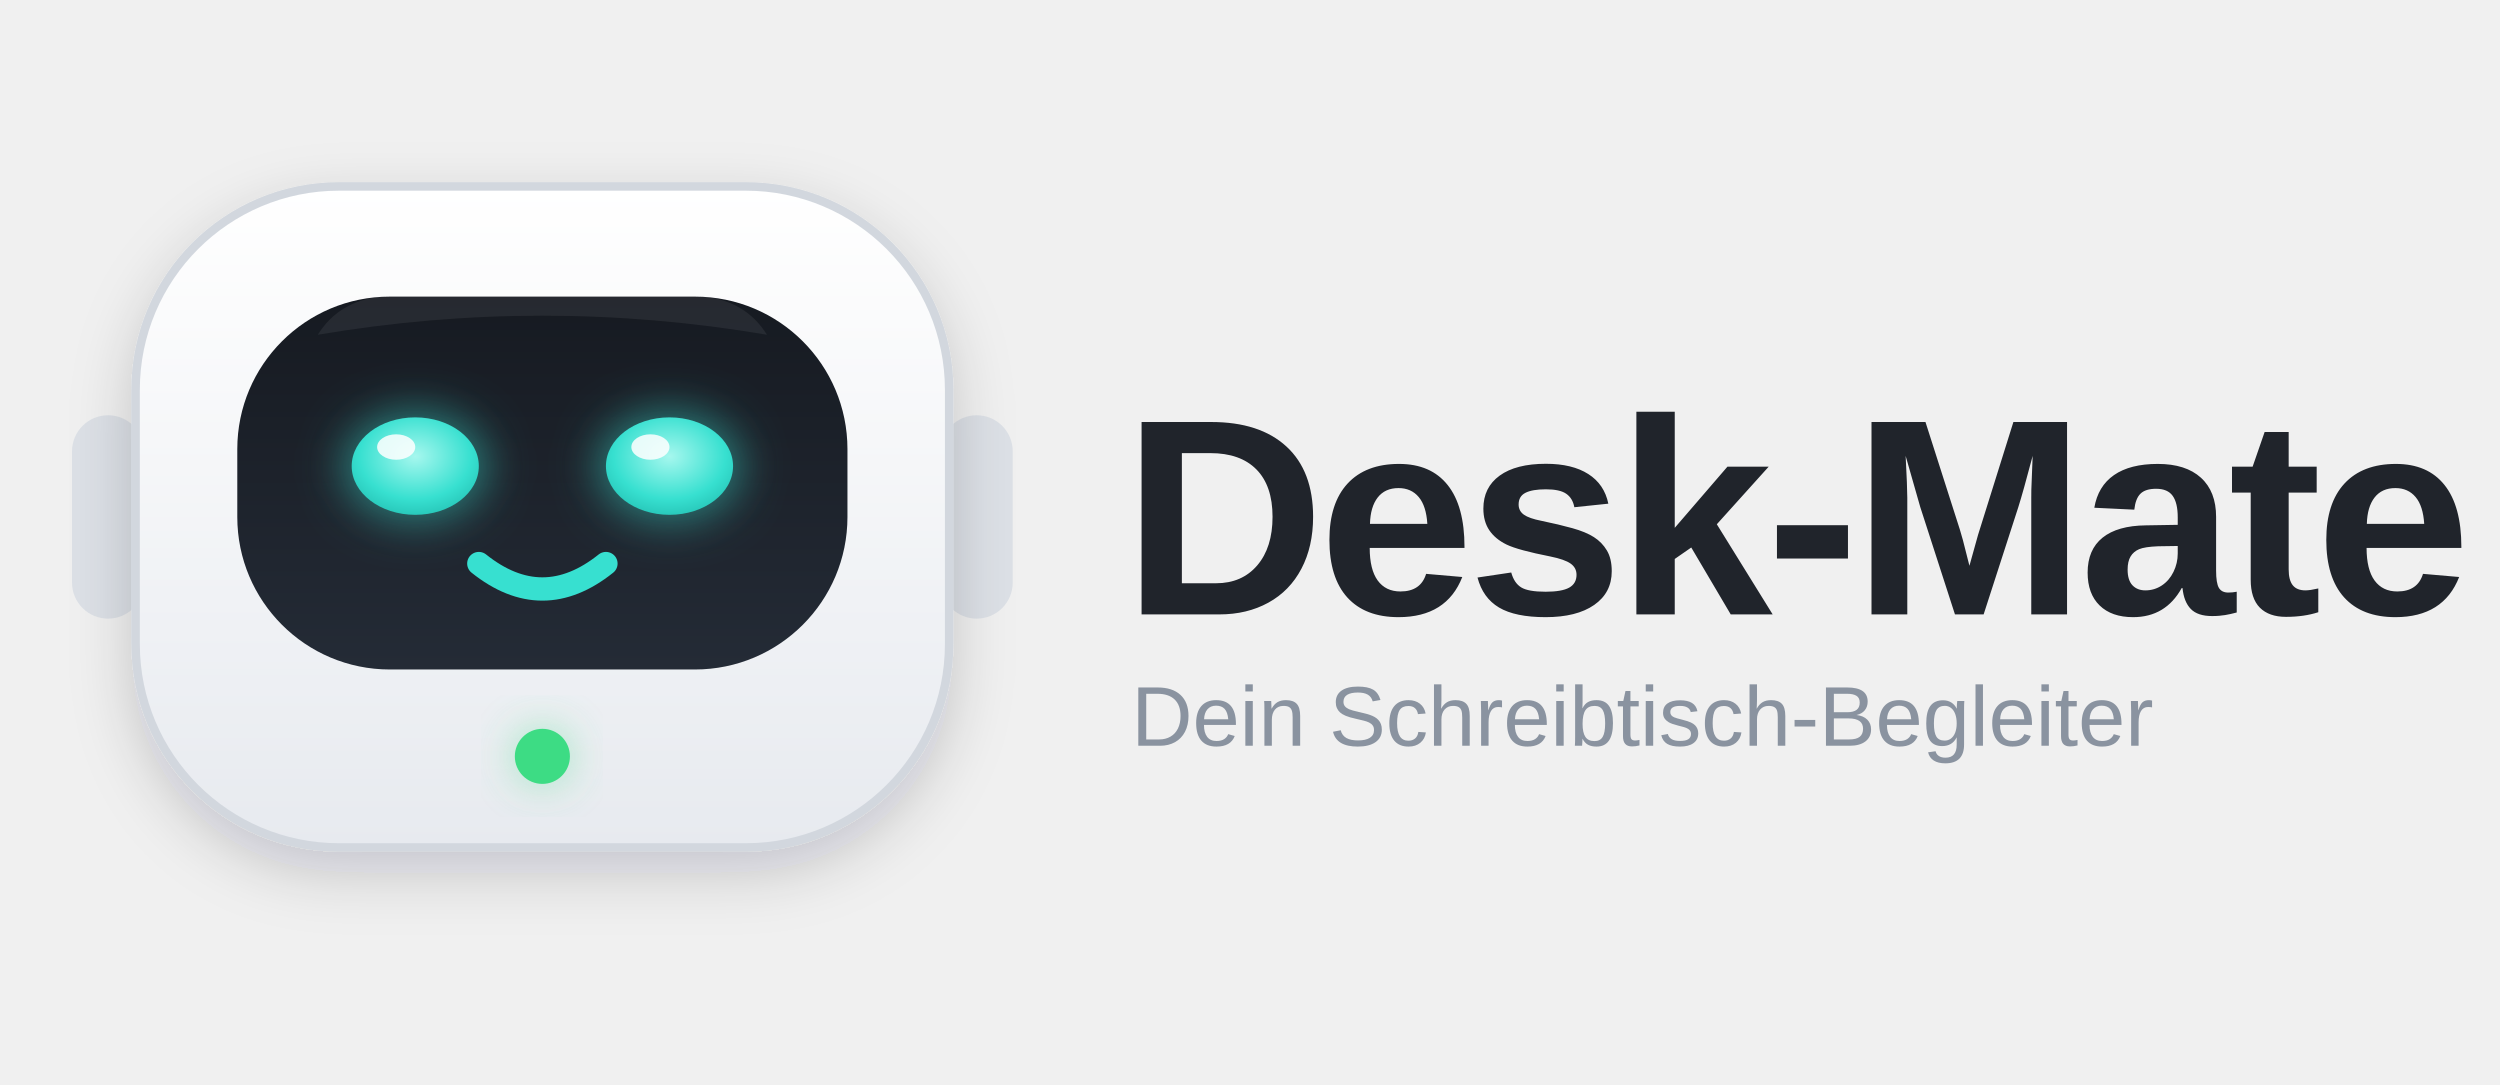
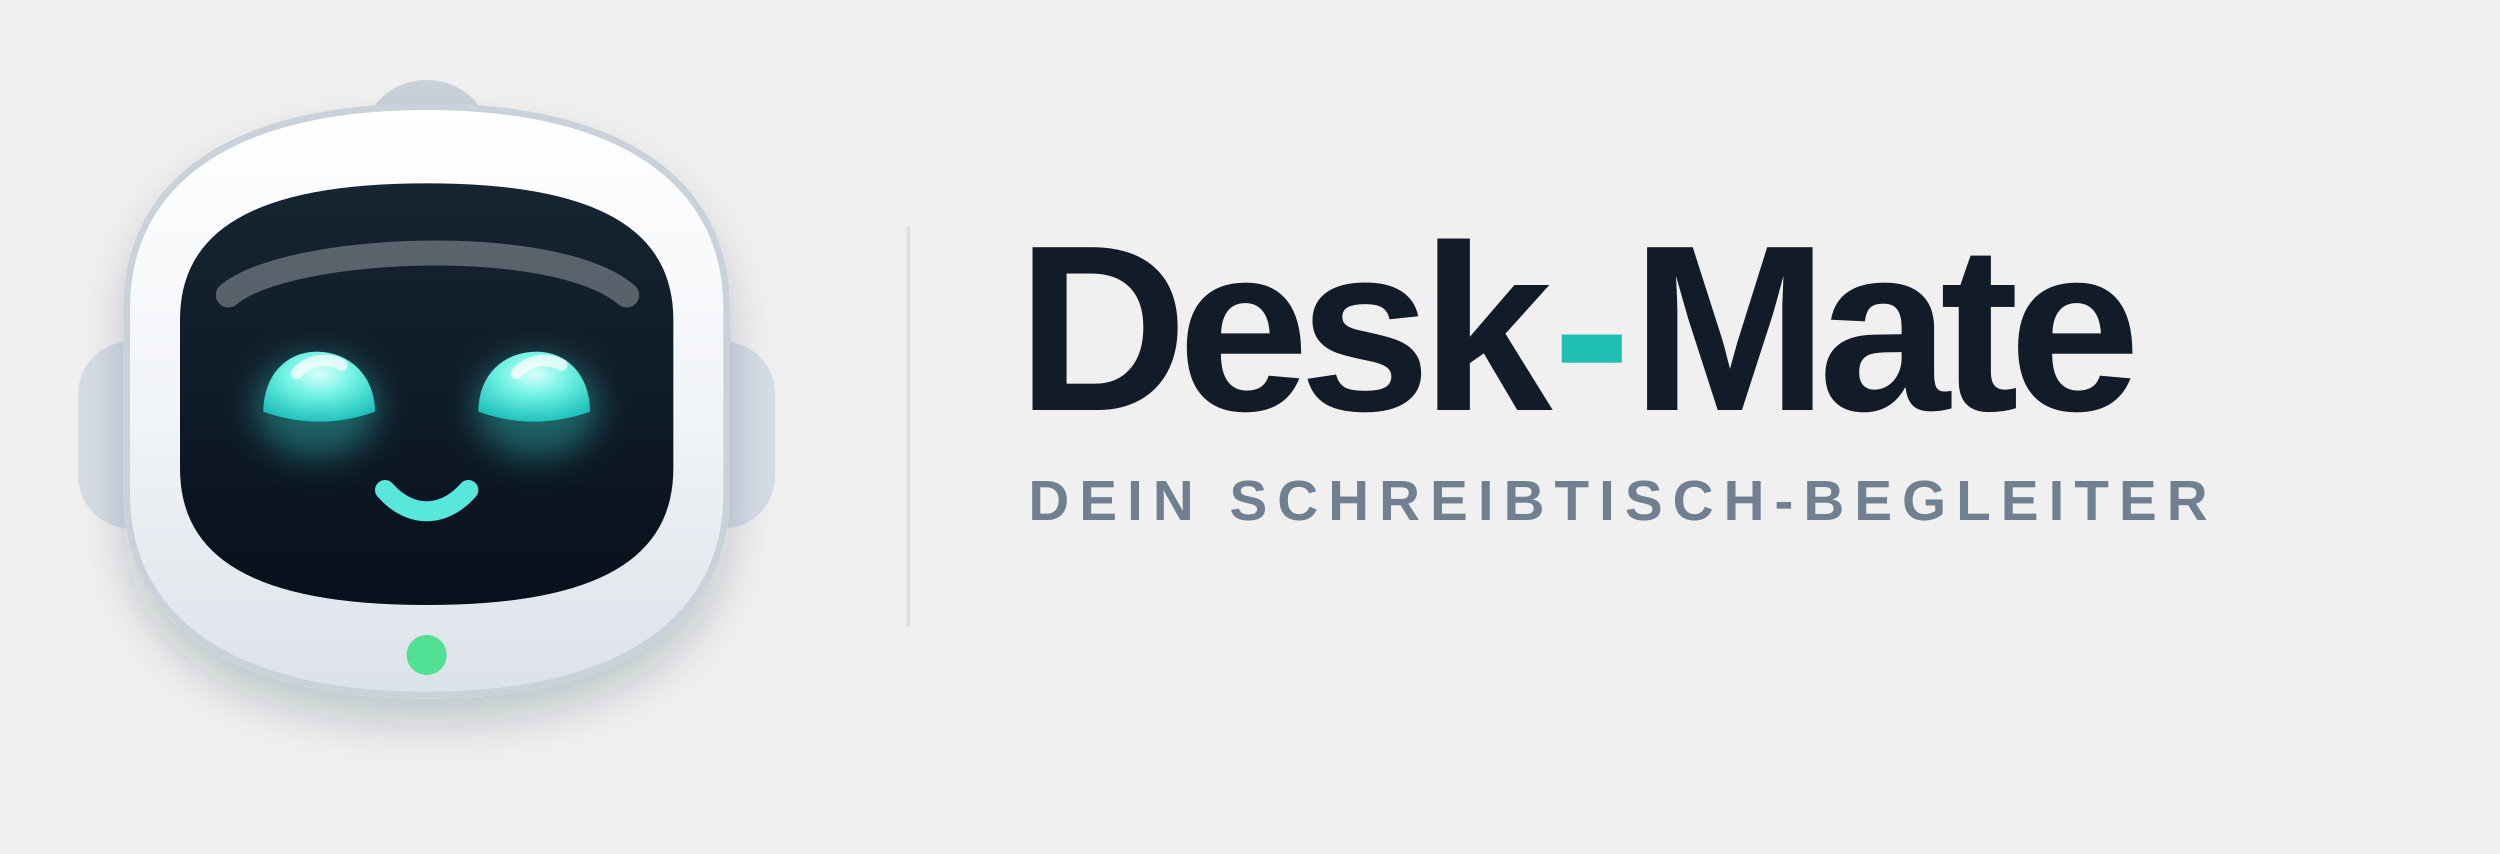
- <svg xmlns="http://www.w3.org/2000/svg" viewBox="0 0 1180 512" width="1180" height="512">
+ <svg xmlns="http://www.w3.org/2000/svg" viewBox="0 0 1500 512" role="img" aria-labelledby="title desc">
  <defs>
    <linearGradient id="shell" x1="0" y1="0" x2="0" y2="1">
-       <stop offset="0" stop-color="#FFFFFF" />
-       <stop offset="1" stop-color="#E7EAEF" />
+       <stop stop-color="#FFFFFF" />
+       <stop offset=".52" stop-color="#F1F4F8" />
+       <stop offset="1" stop-color="#DCE2E9" />
    </linearGradient>
    <linearGradient id="visor" x1="0" y1="0" x2="0" y2="1">
-       <stop offset="0" stop-color="#161A21" />
-       <stop offset="1" stop-color="#242B36" />
+       <stop stop-color="#172432" />
+       <stop offset="1" stop-color="#07111C" />
    </linearGradient>
-     <radialGradient id="eye" cx="0.5" cy="0.4" r="0.8">
-       <stop offset="0" stop-color="#A6F7EE" />
-       <stop offset="0.55" stop-color="#37E0D0" />
-       <stop offset="1" stop-color="#18ADA1" />
+     <radialGradient id="eye" cx="50%" cy="32%" r="72%">
+       <stop stop-color="#D8FFFA" />
+       <stop offset=".42" stop-color="#73F2E5" />
+       <stop offset="1" stop-color="#19BFB9" />
    </radialGradient>
-     <filter id="glow" x="-60%" y="-60%" width="220%" height="220%">
+     <filter id="shadow" x="-30%" y="-30%" width="160%" height="180%">
+       <feDropShadow dx="0" dy="15" stdDeviation="13" flood-color="#142235" flood-opacity=".2" />
+     </filter>
+     <filter id="glow" x="-80%" y="-120%" width="260%" height="340%">
      <feGaussianBlur stdDeviation="10" />
    </filter>
-     <filter id="soft" x="-30%" y="-30%" width="160%" height="160%">
-       <feDropShadow dx="0" dy="10" stdDeviation="14" flood-color="#0B1220" flood-opacity="0.18" />
-     </filter>
  </defs>
-   <rect x="34" y="196" width="34" height="96" rx="17" fill="#DCE0E6" />
-   <rect x="444" y="196" width="34" height="96" rx="17" fill="#DCE0E6" />
-   <g filter="url(#soft)">
-     <rect x="64" y="88" width="384" height="312" rx="96" fill="url(#shell)" stroke="#D2D7DE" stroke-width="4" />
+   <g>
+     <path d="M218 87c0-24 17-39 38-39s38 15 38 39v20h-76z" fill="#C9D1DA" />
+     <rect x="47" y="205" width="62" height="112" rx="31" fill="#D5DCE5" />
+     <rect x="403" y="205" width="62" height="112" rx="31" fill="#D5DCE5" />
+     <g filter="url(#shadow)">
+       <path d="M76 185c0-73 59-121 180-121s180 48 180 121v111c0 73-59 121-180 121S76 369 76 296z" fill="url(#shell)" stroke="#C9D1DA" stroke-width="4" />
+     </g>
+     <path d="M108 192c0-53 43-82 148-82s148 29 148 82v89c0 53-43 82-148 82s-148-29-148-82z" fill="url(#visor)" />
+     <path d="M137 177c35-30 196-37 239 0" fill="none" stroke="#FFF" stroke-linecap="round" stroke-width="15" opacity=".3" />
+     <ellipse cx="190" cy="244" rx="37" ry="30" fill="#37DDD3" opacity=".38" filter="url(#glow)" />
+     <ellipse cx="322" cy="244" rx="37" ry="30" fill="#37DDD3" opacity=".38" filter="url(#glow)" />
+     <path d="M158 247c0-22 14-36 32-36 20 0 35 15 35 36-22 8-45 8-67 0z" fill="url(#eye)" />
+     <path d="M287 247c0-22 15-36 35-36 18 0 32 14 32 36-22 8-45 8-67 0z" fill="url(#eye)" />
+     <path d="M178 224c7-8 18-10 27-5M310 224c7-8 18-10 27-5" fill="none" stroke="#FFF" stroke-linecap="round" stroke-width="7" opacity=".72" />
+     <path d="M231 294c15 17 35 17 50 0" fill="none" stroke="#59E7DC" stroke-linecap="round" stroke-width="12" />
+     <circle cx="256" cy="393" r="12" fill="#52E095" />
  </g>
-   <rect x="112" y="140" width="288" height="176" rx="72" fill="url(#visor)" />
-   <path d="M150 158 q106 -18 212 0 q-10 -16 -30 -18 q-76 -10 -152 0 q-20 2 -30 18z" fill="#FFFFFF" opacity="0.07" />
-   <ellipse cx="196" cy="220" rx="34" ry="26" fill="#37E0D0" opacity="0.5" filter="url(#glow)" />
-   <ellipse cx="316" cy="220" rx="34" ry="26" fill="#37E0D0" opacity="0.5" filter="url(#glow)" />
-   <ellipse cx="196" cy="220" rx="30" ry="23" fill="url(#eye)" />
-   <ellipse cx="316" cy="220" rx="30" ry="23" fill="url(#eye)" />
-   <ellipse cx="187" cy="211" rx="9" ry="6" fill="#FFFFFF" opacity="0.85" />
-   <ellipse cx="307" cy="211" rx="9" ry="6" fill="#FFFFFF" opacity="0.85" />
-   <path d="M226 266 q30 24 60 0" fill="none" stroke="#37E0D0" stroke-width="11" stroke-linecap="round" />
-   <circle cx="256" cy="357" r="13" fill="#3DDC84" opacity="0.45" filter="url(#glow)" />
-   <circle cx="256" cy="357" r="13" fill="#3DDC84" />
-   <text x="530" y="290" font-family="-apple-system, 'Helvetica Neue', Arial, sans-serif" font-weight="800" font-size="132" letter-spacing="-3" fill="#20242B">Desk-Mate</text>
-   <text x="534" y="352" font-family="-apple-system, 'Helvetica Neue', Arial, sans-serif" font-weight="500" font-size="40" fill="#8A93A0">Dein Schreibtisch-Begleiter</text>
+   <line x1="545" y1="136" x2="545" y2="376" stroke="#D8E0E8" stroke-width="2" />
+   <text x="610" y="246" font-family="Avenir Next, Avenir, -apple-system, BlinkMacSystemFont, Helvetica Neue, Arial, sans-serif" font-size="142" font-weight="700" letter-spacing="-6" fill="#111C28">Desk<tspan fill="#20BFB5">-</tspan>Mate</text>
+   <text x="617" y="312" font-family="Avenir Next, Avenir, -apple-system, BlinkMacSystemFont, Helvetica Neue, Arial, sans-serif" font-size="34" font-weight="600" letter-spacing="6" fill="#718091">DEIN SCHREIBTISCH-BEGLEITER</text>
</svg>
